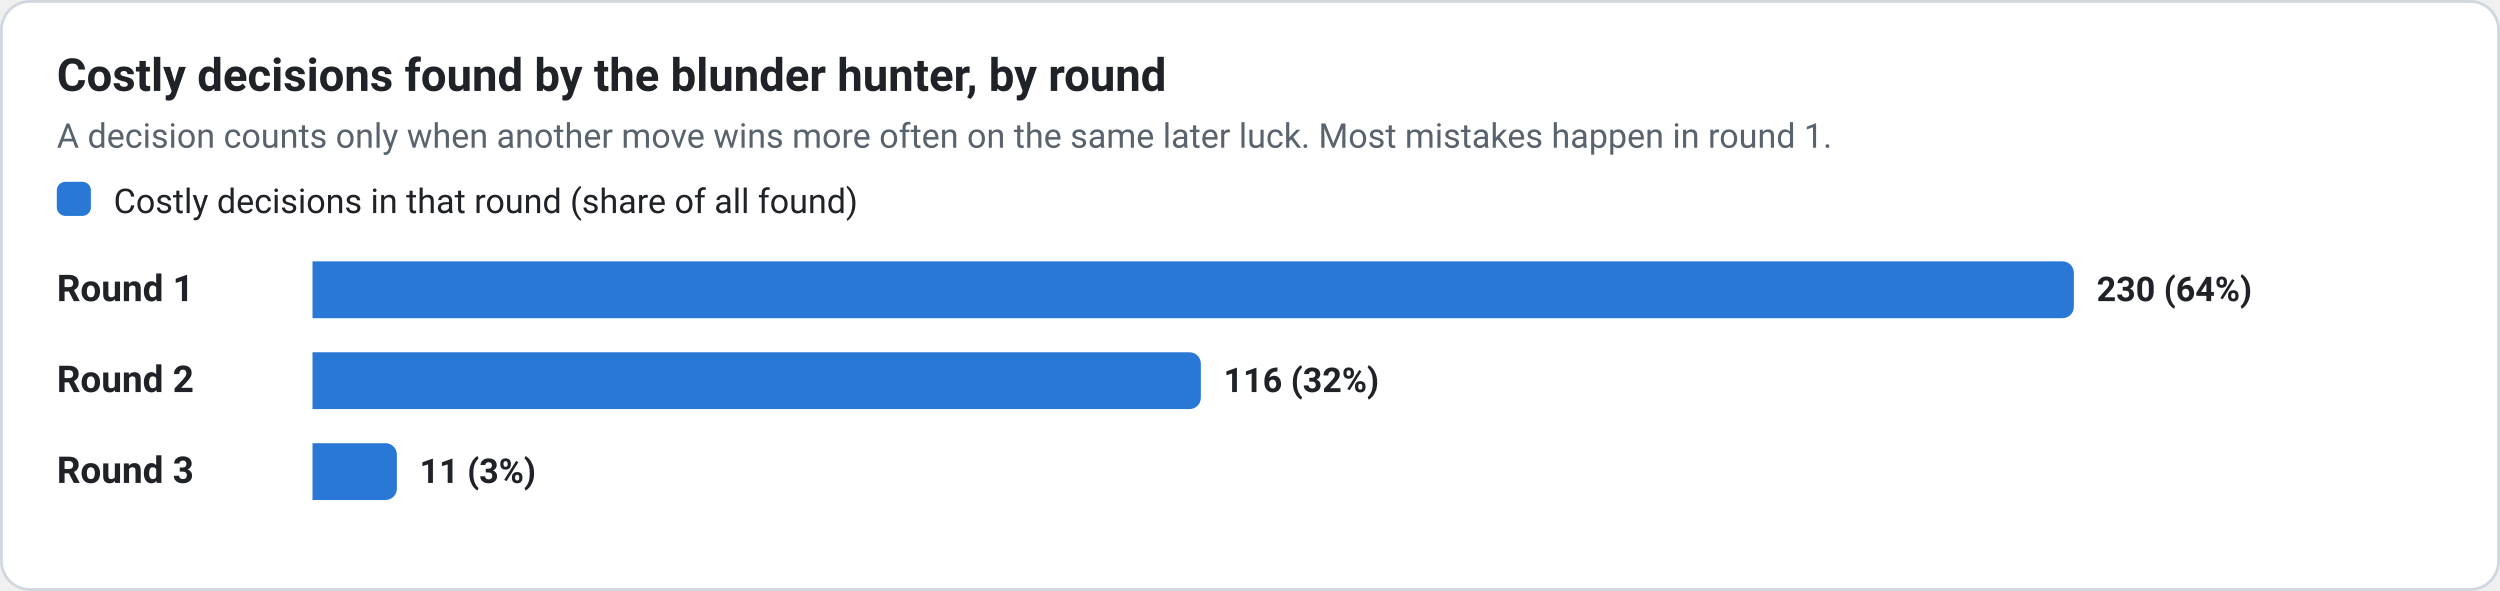
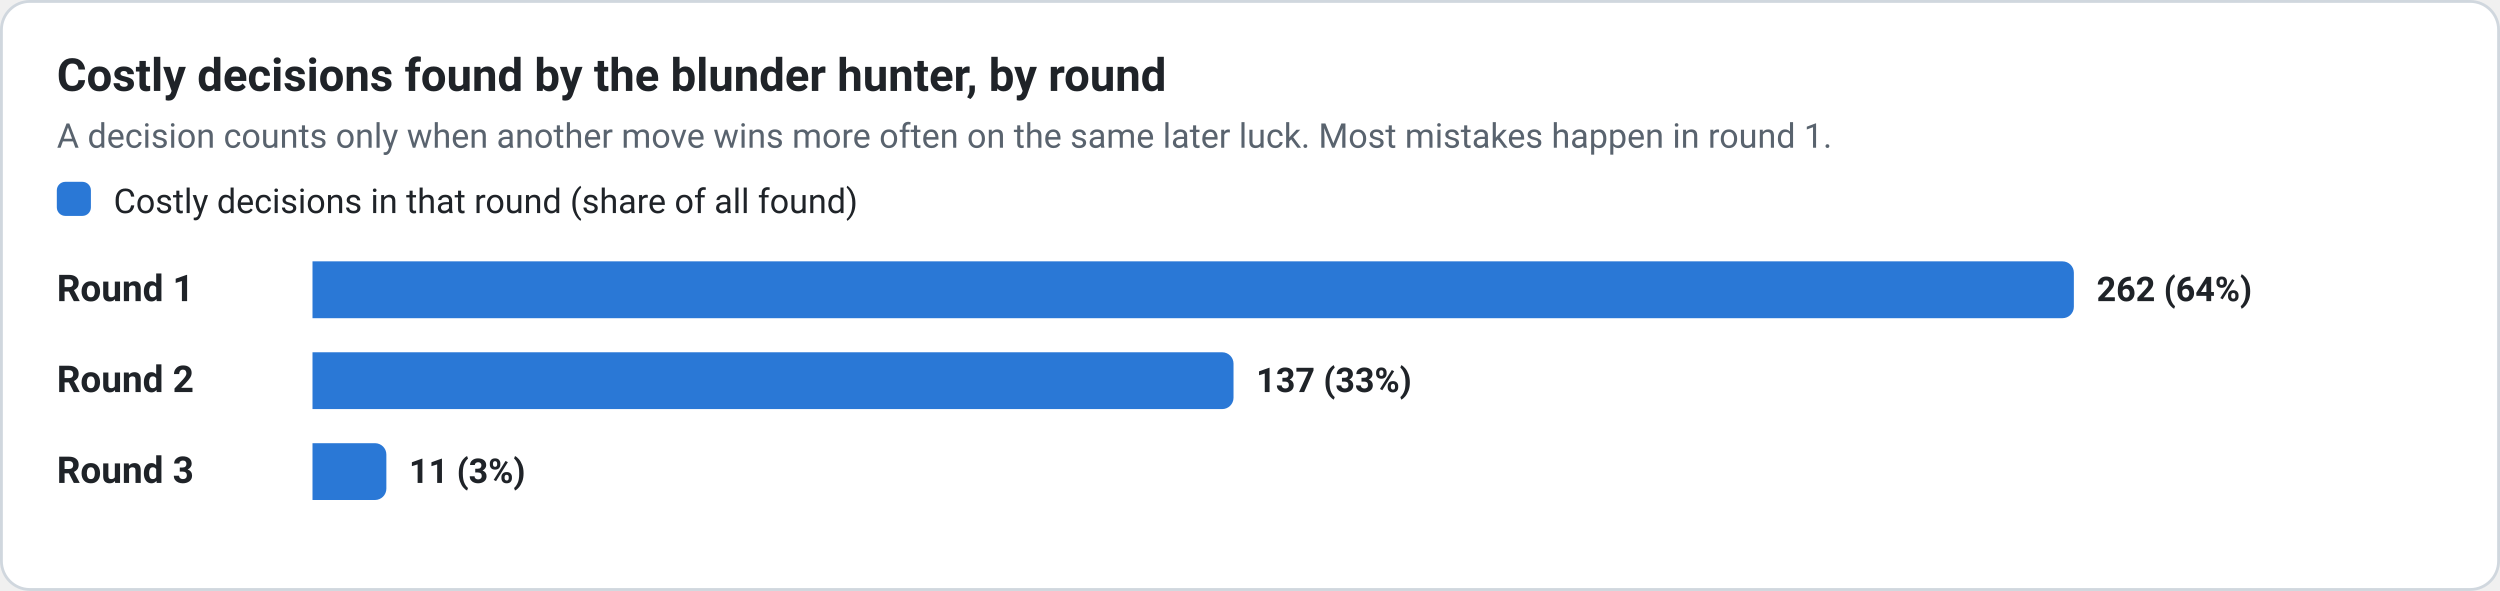
<svg xmlns="http://www.w3.org/2000/svg" width="880" height="208" viewBox="0 0 880 208" font-family="system-ui,-apple-system,'Segoe UI',Roboto,Helvetica,Arial,sans-serif" role="img" aria-label="Costly decisions found by the blunder hunter, by round">
  <rect x="0.5" y="0.5" width="879" height="207" rx="10" fill="#ffffff" stroke="#d0d7de" />
  <text x="20.0" y="32.0" fill="#1f2328" font-size="16" font-weight="600" text-anchor="start">Costly decisions found by the blunder hunter, by round</text>
  <text x="20.0" y="52.0" fill="#59636e" font-size="12" font-weight="400" text-anchor="start">A decision counts only when another move wins more often on the same later luck. Most mistakes happen in round 1.</text>
  <rect x="20" y="64" width="12" height="12" rx="3" fill="#2a78d6" />
  <text x="40.0" y="75.0" fill="#1f2328" font-size="12" font-weight="400" text-anchor="start">Costly decisions in that round (share of all found)</text>
  <text x="20.0" y="106.0" fill="#1f2328" font-size="13" font-weight="600" text-anchor="start">Round 1</text>
  <path d="M110.0,92.0 H726.0 A4,4 0 0 1 730.0,96.0 V108.0 A4,4 0 0 1 726.0,112.0 H110.0 Z" fill="#2a78d6" />
-   <text x="738.0" y="106.0" fill="#1f2328" font-size="12" font-weight="600" text-anchor="start">230 (64%)</text>
+   <text x="738.0" y="106.0" fill="#1f2328" font-size="12" font-weight="600" text-anchor="start">262 (64%)</text>
  <text x="20.0" y="138.0" fill="#1f2328" font-size="13" font-weight="600" text-anchor="start">Round 2</text>
-   <path d="M110.0,124.0 H418.7 A4,4 0 0 1 422.7,128.0 V140.0 A4,4 0 0 1 418.7,144.0 H110.0 Z" fill="#2a78d6" />
-   <text x="430.7" y="138.0" fill="#1f2328" font-size="12" font-weight="600" text-anchor="start">116 (32%)</text>
+   <path d="M110.0,124.0 H430.2 A4,4 0 0 1 434.2,128.0 V140.0 A4,4 0 0 1 430.2,144.0 H110.0 Z" fill="#2a78d6" />
+   <text x="442.2" y="138.0" fill="#1f2328" font-size="12" font-weight="600" text-anchor="start">137 (33%)</text>
  <text x="20.0" y="170.0" fill="#1f2328" font-size="13" font-weight="600" text-anchor="start">Round 3</text>
-   <path d="M110.0,156.0 H135.7 A4,4 0 0 1 139.7,160.0 V172.0 A4,4 0 0 1 135.7,176.0 H110.0 Z" fill="#2a78d6" />
-   <text x="147.7" y="170.0" fill="#1f2328" font-size="12" font-weight="600" text-anchor="start">11 (3%)</text>
+   <path d="M110.0,156.0 H132.0 A4,4 0 0 1 136.0,160.0 V172.0 A4,4 0 0 1 132.0,176.0 H110.0 Z" fill="#2a78d6" />
+   <text x="144.0" y="170.0" fill="#1f2328" font-size="12" font-weight="600" text-anchor="start">11 (3%)</text>
</svg>
